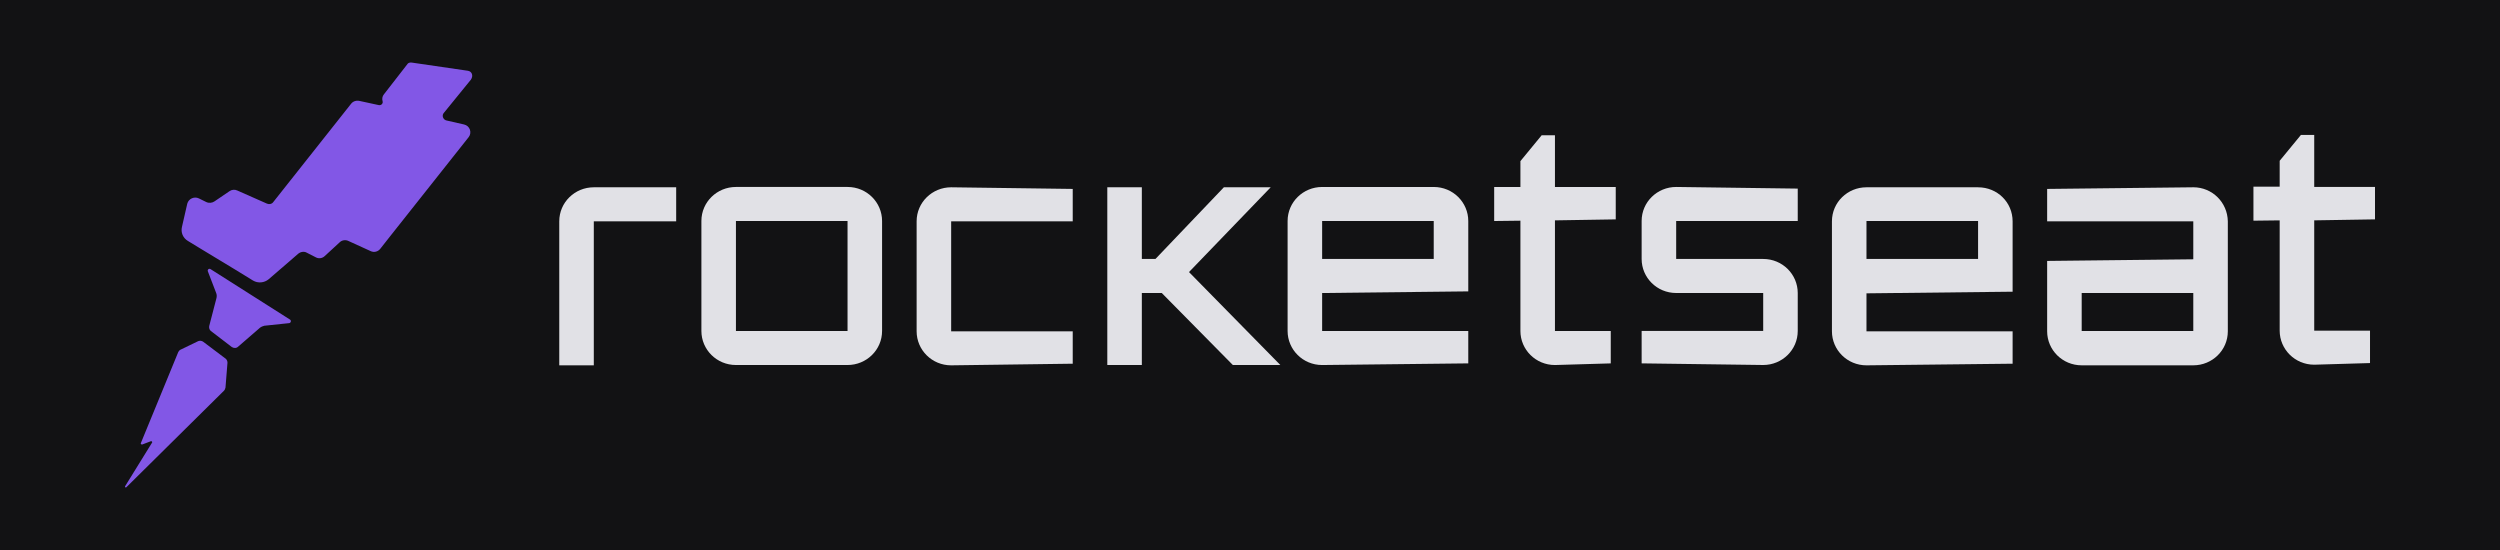
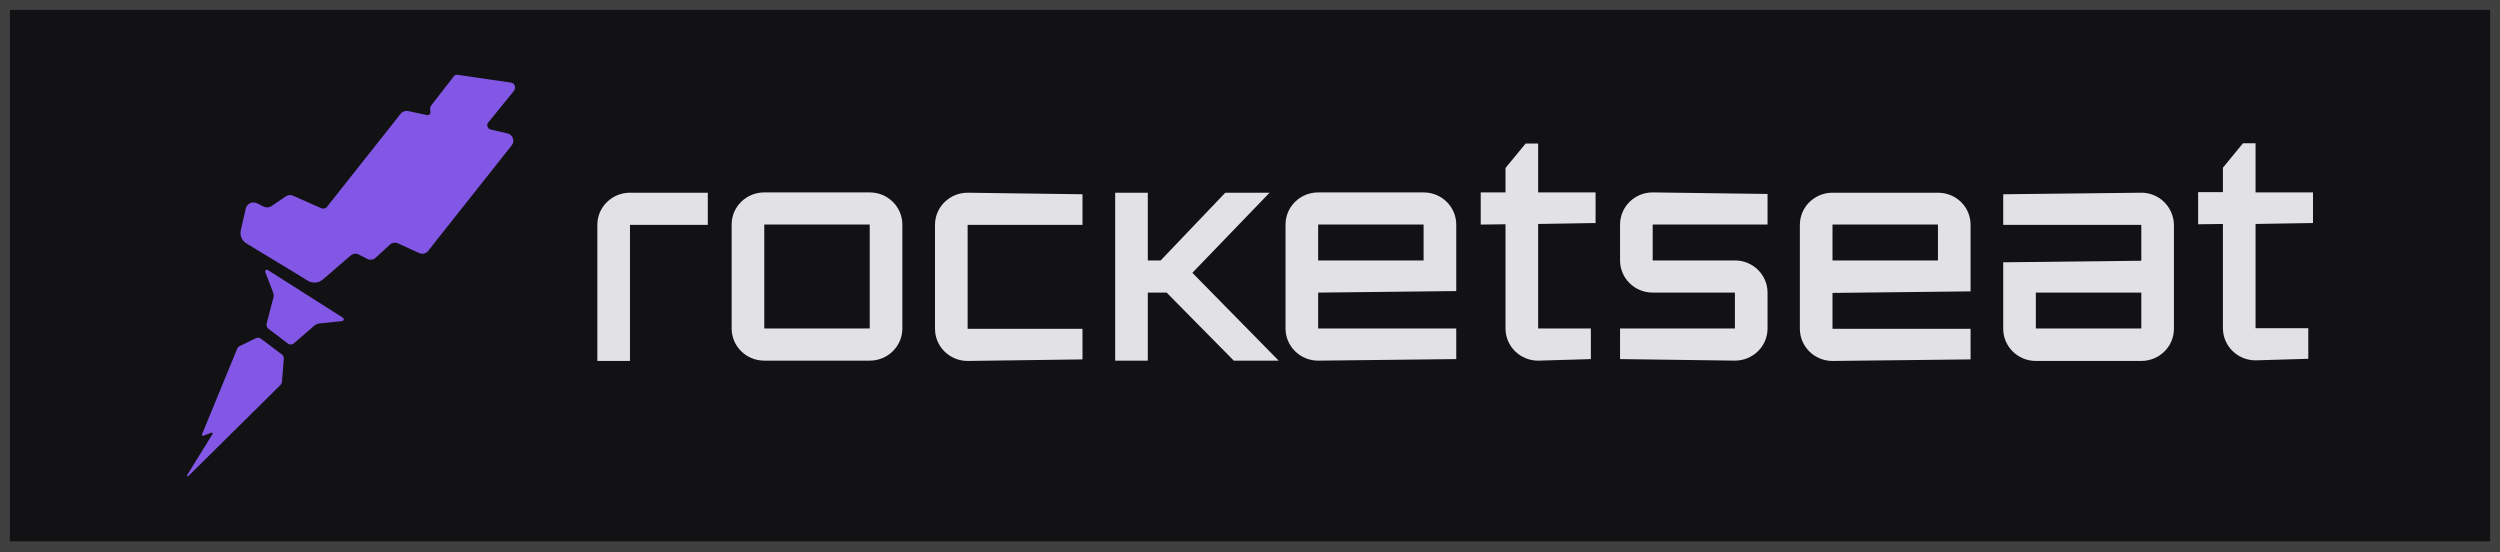
- <svg xmlns="http://www.w3.org/2000/svg" id="eLf4MoZ0a6E1" viewBox="-10 -5 200 44" shape-rendering="geometricPrecision" text-rendering="geometricPrecision" style="background-color:#121214">
-   <rect width="200" height="44" rx="0" ry="0" transform="translate(-10-5)" fill="#121214" stroke="#121214" />
-   <path d="M37.504,9.983c-1.514,0-2.763,1.204-2.763,2.723v5.76v5.76h2.763v-5.76-5.76h3.295h3.295v-2.723h-3.295-3.295Z" fill="#e1e1e6" />
-   <path d="M60.566,17.079v-4.399c0-1.492-1.222-2.723-2.763-2.723h-4.464-4.464c-1.514,0-2.763,1.204-2.763,2.723v4.399v4.399c0,1.492,1.222,2.723,2.763,2.723h4.464h4.464c1.514,0,2.763-1.204,2.763-2.723v-4.399Zm-2.763,0v4.399h-4.464-4.464v-4.399-4.399h4.464h4.464v4.399Z" fill="#e1e1e6" />
-   <path d="M66.093,9.983c-1.514,0-2.763,1.204-2.763,2.723v4.399v4.399c0,1.492,1.222,2.723,2.763,2.723l9.725-.131v-2.592h-9.725v-4.399-4.399h9.725v-2.592l-9.725-.131Z" fill="#e1e1e6" />
-   <path d="M91.655,9.983h-3.746L82.436,15.717h-1.089v-5.734h-2.763v7.096v7.122h2.763v-5.761h1.382.212l5.686,5.761h3.8l-7.307-7.436l6.536-6.782Z" fill="#e1e1e6" />
-   <path d="M95.771,21.478v-3.037l11.691-.131v-2.592-3.037c0-1.492-1.223-2.723-2.764-2.723h-4.463-4.464c-1.514,0-2.763,1.204-2.763,2.723v4.399v4.399c0,1.492,1.222,2.723,2.763,2.723L107.462,24.07v-2.592h-11.691Zm0-8.798h4.464h4.463v3.037h-3.082-5.845v-3.037Z" fill="#e1e1e6" />
-   <path d="M114.396,5.82h-1.062L111.633,7.889v2.069h-2.099v2.723l2.099-.026v8.824c0,1.492,1.222,2.723,2.763,2.723l4.464-.131v-2.592h-4.464v-8.85l4.863-.079v-2.592h-4.863v-4.137Z" fill="#e1e1e6" />
-   <path d="M133.819,18.44c0-1.492-1.222-2.723-2.763-2.723h-3.481-3.481v-3.037h9.725v-2.592l-9.725-.131c-1.514,0-2.763,1.204-2.763,2.723v3.037c0,1.492,1.222,2.723,2.763,2.723h3.481h3.481v3.037h-9.725v2.592l9.725.131c1.514,0,2.763-1.204,2.763-2.723v-3.037Z" fill="#e1e1e6" />
-   <path d="M148.246,9.983h-4.464-4.464c-1.514,0-2.763,1.204-2.763,2.723v4.399v4.399c0,1.492,1.222,2.723,2.763,2.723l11.691-.131v-2.592h-11.691v-3.037l11.691-.131v-2.592-3.037c0-1.519-1.222-2.723-2.763-2.723Zm0,5.734h-8.928v-3.037h4.464h4.464v3.037Z" fill="#e1e1e6" />
-   <path d="M165.463,9.983l-11.691.131v2.592h11.691v3.037l-11.691.131v2.592v3.037c0,1.492,1.222,2.723,2.763,2.723h4.464h4.464c1.514,0,2.763-1.204,2.763-2.723v-4.399-4.399c-.027-1.519-1.249-2.723-2.763-2.723Zm0,11.495h-4.464-4.464v-3.037h8.928v3.037Z" fill="#e1e1e6" />
-   <path d="M175.138,12.628L180,12.549v-2.592h-4.862v-4.163h-1.063l-1.701,2.069v2.069h-2.099v2.723l2.099-.026v8.824c0,1.492,1.223,2.723,2.764,2.723l4.463-.131v-2.592h-4.463v-8.824Z" fill="#e1e1e6" />
-   <path d="M27.435,0.662l-4.49-.655c-.133-.026-.266.026-.319.079L20.713,2.547c-.133.157-.159.367-.106.55s-.106.34-.292.314l-1.568-.34c-.239-.052-.505.026-.664.236L11.865,11.161c-.106.157-.319.209-.505.131L8.995,10.245c-.213-.105-.452-.079-.638.052l-1.196.812c-.186.131-.452.157-.664.052l-.585-.288c-.372-.183-.824.026-.93.419l-.425,1.859c-.106.445.08.89.478,1.126l.903.55L8.836,16.581l1.408.864c.399.236.903.183,1.249-.105l2.365-2.042c.186-.157.478-.209.691-.079l.717.367c.239.131.531.079.717-.105l1.196-1.1c.186-.183.478-.209.691-.105l1.78.812c.266.131.585.052.771-.183l.824-1.047l6.244-7.881c.292-.367.106-.916-.372-1.021l-1.382-.314c-.292-.052-.425-.419-.213-.628l2.152-2.645c.212-.314.08-.655-.239-.707Z" fill="#8257e6" />
-   <path d="M6.843,16.529c-.133-.079-.266.052-.213.183l.664,1.728c.053.131.053.262.027.393L6.736,21.085c-.027.157.027.314.133.393l1.674,1.283c.159.105.372.105.505-.026l1.754-1.519c.106-.079.239-.131.345-.157l1.993-.209c.133-.026.186-.209.053-.288L6.843,16.529Z" fill="#8257e6" />
-   <path d="M6.258,22.342c-.106-.079-.266-.105-.399-.052l-1.408.681c-.08.026-.133.105-.186.183L1.263,30.459c0,.026,0,.026,0,.052.027.026.053.052.106.052l.691-.262c.027,0,.053,0,.08,0c.027.026.053.079.027.105L0.014,33.889c-.053.079.053.157.106.079L7.906,26.269c.08-.079.106-.157.133-.262l.159-1.99c0-.131-.053-.236-.133-.314L6.258,22.342Z" fill="#8257e6" />
+ <svg xmlns="http://www.w3.org/2000/svg" id="e9blz73OkRB1" viewBox="0 0 127 28" shape-rendering="geometricPrecision" text-rendering="geometricPrecision" width="127" height="28" style="background-color:#121214">
+   <rect width="127" height="28" rx="0" ry="0" fill="#121214" stroke="#404040" />
+   <g transform="matrix(.6 0 0 0.6 9.5 3.799996)">
+     <path d="M37.504,9.983c-1.514,0-2.763,1.204-2.763,2.723v5.76v5.76h2.763v-5.76-5.76h3.295h3.295v-2.723h-3.295-3.295Z" fill="#e1e1e6" />
+     <path d="M60.566,17.079v-4.399c0-1.492-1.222-2.723-2.763-2.723h-4.464-4.464c-1.514,0-2.763,1.204-2.763,2.723v4.399v4.399c0,1.492,1.222,2.723,2.763,2.723h4.464h4.464c1.514,0,2.763-1.204,2.763-2.723v-4.399Zm-2.763,0v4.399h-4.464-4.464v-4.399-4.399h4.464h4.464v4.399Z" fill="#e1e1e6" />
+     <path d="M66.093,9.983c-1.514,0-2.763,1.204-2.763,2.723v4.399v4.399c0,1.492,1.222,2.723,2.763,2.723l9.725-.131v-2.592h-9.725v-4.399-4.399h9.725v-2.592l-9.725-.131Z" fill="#e1e1e6" />
+     <path d="M91.655,9.983h-3.746L82.436,15.717h-1.089v-5.734h-2.763v7.096v7.122h2.763v-5.761h1.382.212l5.686,5.761h3.8l-7.307-7.436l6.536-6.782Z" fill="#e1e1e6" />
+     <path d="M95.771,21.478v-3.037l11.691-.131v-2.592-3.037c0-1.492-1.223-2.723-2.764-2.723h-4.463-4.464c-1.514,0-2.763,1.204-2.763,2.723v4.399v4.399c0,1.492,1.222,2.723,2.763,2.723L107.462,24.07v-2.592h-11.691Zm0-8.798h4.464h4.463v3.037h-3.082-5.845v-3.037Z" fill="#e1e1e6" />
+     <path d="M114.396,5.82h-1.062L111.633,7.889v2.069h-2.099v2.723l2.099-.026v8.824c0,1.492,1.222,2.723,2.763,2.723l4.464-.131v-2.592h-4.464v-8.85l4.863-.079v-2.592h-4.863v-4.137Z" fill="#e1e1e6" />
+     <path d="M133.819,18.44c0-1.492-1.222-2.723-2.763-2.723h-3.481-3.481v-3.037h9.725v-2.592l-9.725-.131c-1.514,0-2.763,1.204-2.763,2.723v3.037c0,1.492,1.222,2.723,2.763,2.723h3.481h3.481v3.037h-9.725v2.592l9.725.131c1.514,0,2.763-1.204,2.763-2.723v-3.037Z" fill="#e1e1e6" />
+     <path d="M148.246,9.983h-4.464-4.464c-1.514,0-2.763,1.204-2.763,2.723v4.399v4.399c0,1.492,1.222,2.723,2.763,2.723l11.691-.131v-2.592h-11.691v-3.037l11.691-.131v-2.592-3.037c0-1.519-1.222-2.723-2.763-2.723Zm0,5.734h-8.928v-3.037h4.464h4.464v3.037Z" fill="#e1e1e6" />
+     <path d="M165.463,9.983l-11.691.131v2.592h11.691v3.037l-11.691.131v2.592v3.037c0,1.492,1.222,2.723,2.763,2.723h4.464h4.464c1.514,0,2.763-1.204,2.763-2.723v-4.399-4.399c-.027-1.519-1.249-2.723-2.763-2.723Zm0,11.495h-4.464-4.464v-3.037h8.928v3.037Z" fill="#e1e1e6" />
+     <path d="M175.138,12.628L180,12.549v-2.592h-4.862v-4.163h-1.063l-1.701,2.069v2.069h-2.099v2.723l2.099-.026v8.824c0,1.492,1.223,2.723,2.764,2.723l4.463-.131v-2.592h-4.463v-8.824Z" fill="#e1e1e6" />
+     <path d="M27.435,0.662l-4.49-.655c-.133-.026-.266.026-.319.079L20.713,2.547c-.133.157-.159.367-.106.55s-.106.34-.292.314l-1.568-.34c-.239-.052-.505.026-.664.236L11.865,11.161c-.106.157-.319.209-.505.131L8.995,10.245c-.213-.105-.452-.079-.638.052l-1.196.812c-.186.131-.452.157-.664.052l-.585-.288c-.372-.183-.824.026-.93.419l-.425,1.859c-.106.445.08.89.478,1.126l.903.55L8.836,16.581l1.408.864c.399.236.903.183,1.249-.105l2.365-2.042c.186-.157.478-.209.691-.079l.717.367c.239.131.531.079.717-.105l1.196-1.1c.186-.183.478-.209.691-.105l1.78.812c.266.131.585.052.771-.183l.824-1.047l6.244-7.881c.292-.367.106-.916-.372-1.021l-1.382-.314c-.292-.052-.425-.419-.213-.628l2.152-2.645c.212-.314.08-.655-.239-.707Z" fill="#8257e6" />
+     <path d="M6.843,16.529c-.133-.079-.266.052-.213.183l.664,1.728c.053.131.053.262.027.393L6.736,21.085c-.027.157.027.314.133.393l1.674,1.283c.159.105.372.105.505-.026l1.754-1.519c.106-.079.239-.131.345-.157l1.993-.209c.133-.026.186-.209.053-.288L6.843,16.529Z" fill="#8257e6" />
+     <path d="M6.258,22.342c-.106-.079-.266-.105-.399-.052l-1.408.681c-.08.026-.133.105-.186.183L1.263,30.459c0,.026,0,.026,0,.052.027.026.053.052.106.052l.691-.262c.027,0,.053,0,.08,0c.027.026.053.079.027.105L0.014,33.889c-.053.079.053.157.106.079L7.906,26.269c.08-.079.106-.157.133-.262l.159-1.99c0-.131-.053-.236-.133-.314L6.258,22.342Z" fill="#8257e6" />
+   </g>
</svg>
